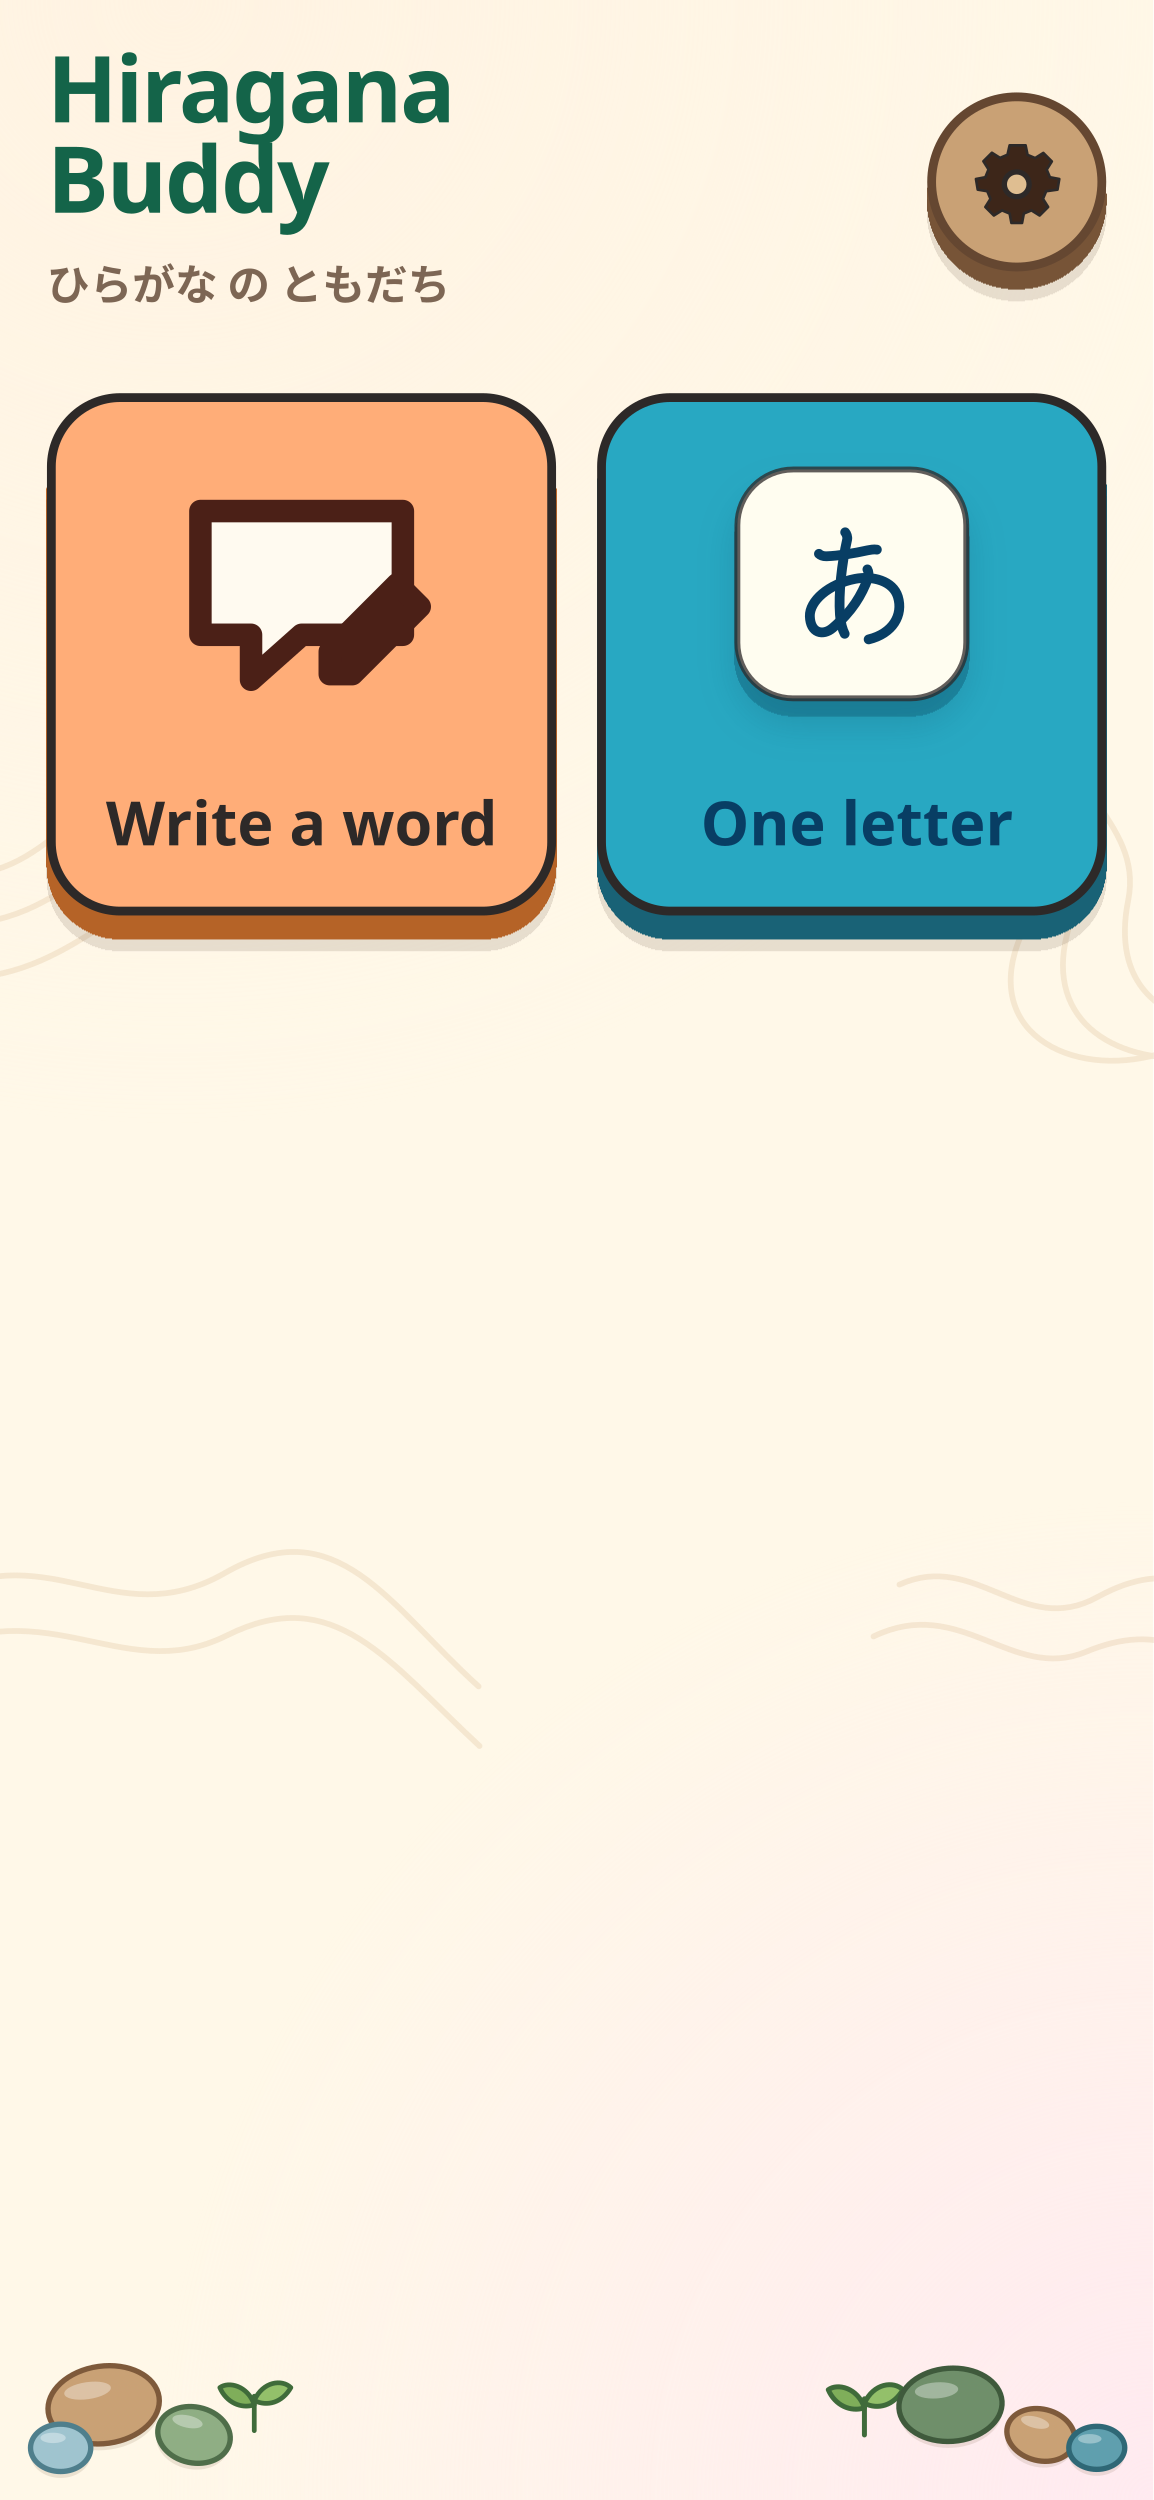
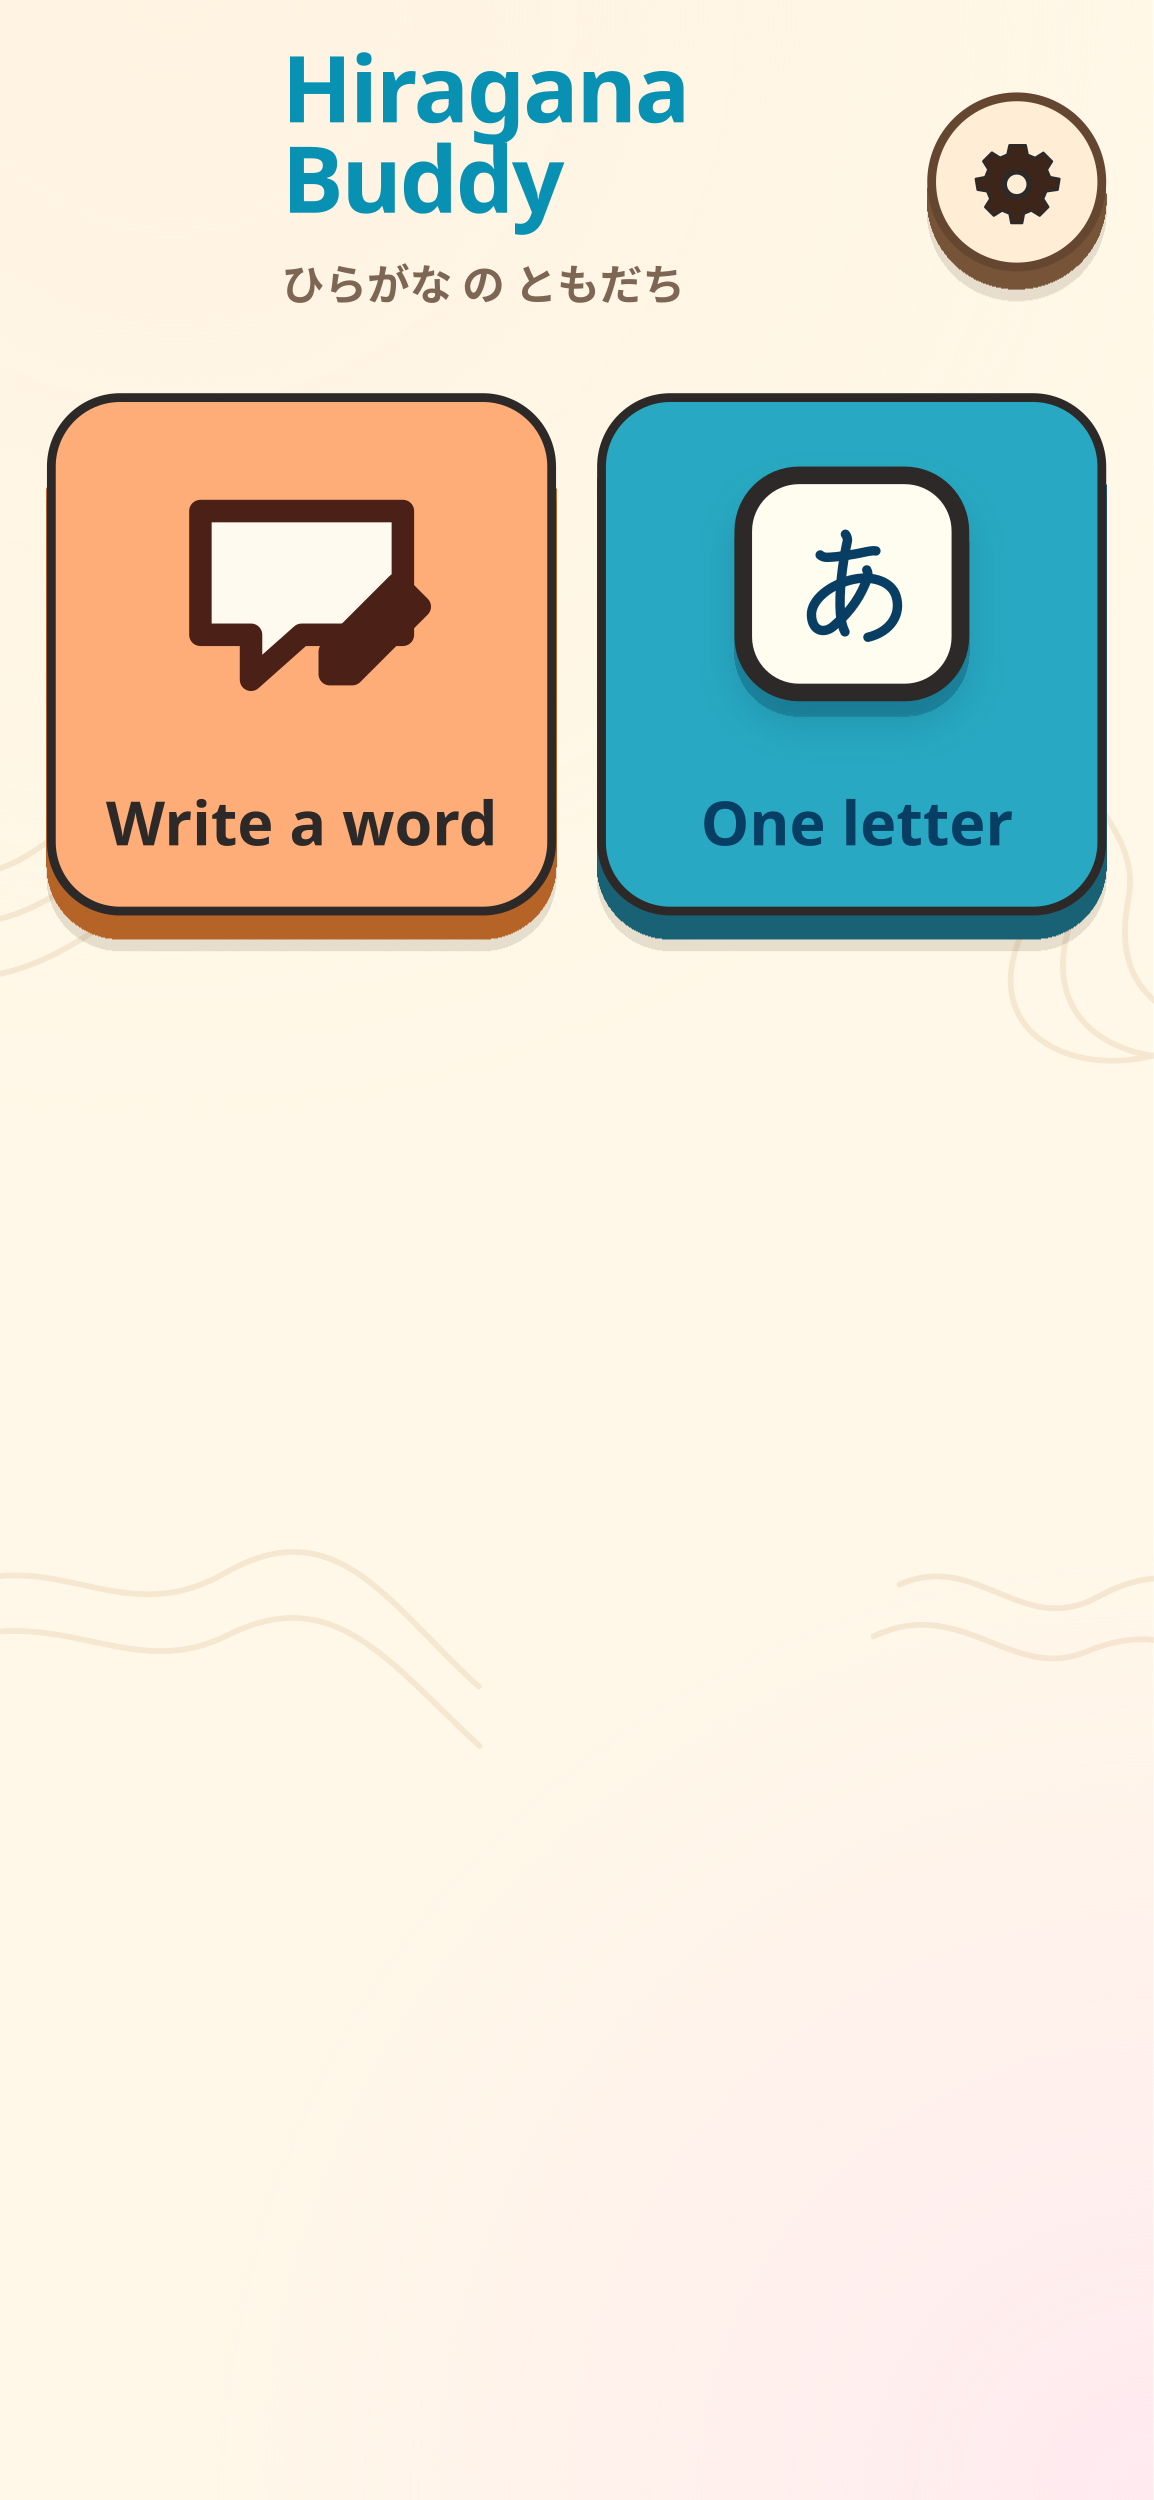
<svg xmlns="http://www.w3.org/2000/svg" width="393" height="852" viewBox="0 0 393 852" fill="none">
  <defs>
    <radialGradient id="glowA" cx="58.95" cy="0" r="383.4" gradientUnits="userSpaceOnUse">
      <stop stop-color="#fff3e2" />
      <stop offset="1" stop-color="#fff3e2" stop-opacity="0" />
    </radialGradient>
    <radialGradient id="glowB" cx="393" cy="852" r="340.8" gradientUnits="userSpaceOnUse">
      <stop stop-color="#ffeaf0" />
      <stop offset="1" stop-color="#ffeaf0" stop-opacity="0" />
    </radialGradient>
    <filter id="shadow1" x="302" y="17.5" width="89" height="89" filterUnits="userSpaceOnUse" color-interpolation-filters="sRGB">
      <feFlood flood-opacity="0" result="BackgroundImageFix" />
      <feColorMatrix in="SourceAlpha" type="matrix" values="0 0 0 0 0 0 0 0 0 0 0 0 0 0 0 0 0 0 127 0" result="hardAlpha" />
      <feOffset dx="0" dy="6" />
      <feColorMatrix type="matrix" values="0 0 0 0 0.494 0 0 0 0 0.353 0 0 0 0 0.231 0 0 0 1 0" />
      <feBlend mode="normal" in2="BackgroundImageFix" result="effect1_dropShadow" />
      <feColorMatrix in="SourceAlpha" type="matrix" values="0 0 0 0 0 0 0 0 0 0 0 0 0 0 0 0 0 0 127 0" result="hardAlpha" />
      <feOffset dx="0" dy="10" />
      <feColorMatrix type="matrix" values="0 0 0 0 0.263 0 0 0 0 0.169 0 0 0 0 0.110 0 0 0 0.13 0" />
      <feBlend mode="normal" in2="effect1_dropShadow" result="effect2_dropShadow" />
      <feBlend mode="normal" in="SourceGraphic" in2="effect2_dropShadow" result="shape" />
    </filter>
    <filter id="shadow2" x="0" y="118" width="205.5" height="210" filterUnits="userSpaceOnUse" color-interpolation-filters="sRGB">
      <feFlood flood-opacity="0" result="BackgroundImageFix" />
      <feColorMatrix in="SourceAlpha" type="matrix" values="0 0 0 0 0 0 0 0 0 0 0 0 0 0 0 0 0 0 127 0" result="hardAlpha" />
      <feOffset dx="0" dy="8" />
      <feColorMatrix type="matrix" values="0 0 0 0 0.776 0 0 0 0 0.420 0 0 0 0 0.157 0 0 0 1 0" />
      <feBlend mode="normal" in2="BackgroundImageFix" result="effect1_dropShadow" />
      <feColorMatrix in="SourceAlpha" type="matrix" values="0 0 0 0 0 0 0 0 0 0 0 0 0 0 0 0 0 0 127 0" result="hardAlpha" />
      <feOffset dx="0" dy="12" />
      <feColorMatrix type="matrix" values="0 0 0 0 0.263 0 0 0 0 0.169 0 0 0 0 0.110 0 0 0 0.13 0" />
      <feBlend mode="normal" in2="effect1_dropShadow" result="effect2_dropShadow" />
      <feBlend mode="normal" in="SourceGraphic" in2="effect2_dropShadow" result="shape" />
    </filter>
    <filter id="shadow3" x="187.5" y="118" width="205.5" height="210" filterUnits="userSpaceOnUse" color-interpolation-filters="sRGB">
      <feFlood flood-opacity="0" result="BackgroundImageFix" />
      <feColorMatrix in="SourceAlpha" type="matrix" values="0 0 0 0 0 0 0 0 0 0 0 0 0 0 0 0 0 0 127 0" result="hardAlpha" />
      <feOffset dx="0" dy="8" />
      <feColorMatrix type="matrix" values="0 0 0 0 0.071 0 0 0 0 0.416 0 0 0 0 0.514 0 0 0 1 0" />
      <feBlend mode="normal" in2="BackgroundImageFix" result="effect1_dropShadow" />
      <feColorMatrix in="SourceAlpha" type="matrix" values="0 0 0 0 0 0 0 0 0 0 0 0 0 0 0 0 0 0 127 0" result="hardAlpha" />
      <feOffset dx="0" dy="12" />
      <feColorMatrix type="matrix" values="0 0 0 0 0.263 0 0 0 0 0.169 0 0 0 0 0.110 0 0 0 0.13 0" />
      <feBlend mode="normal" in2="effect1_dropShadow" result="effect2_dropShadow" />
      <feBlend mode="normal" in="SourceGraphic" in2="effect2_dropShadow" result="shape" />
    </filter>
    <filter id="shadow4" x="214.3" y="123" width="152" height="152" filterUnits="userSpaceOnUse" color-interpolation-filters="sRGB">
      <feFlood flood-opacity="0" result="BackgroundImageFix" />
      <feColorMatrix in="SourceAlpha" type="matrix" values="0 0 0 0 0 0 0 0 0 0 0 0 0 0 0 0 0 0 127 0" result="hardAlpha" />
      <feOffset dx="0" dy="5" />
      <feColorMatrix type="matrix" values="0 0 0 0 0.031 0 0 0 0 0.306 0 0 0 0 0.408 0 0 0 0.35 0" />
      <feBlend mode="normal" in2="BackgroundImageFix" result="effect1_dropShadow" />
      <feColorMatrix in="SourceAlpha" type="matrix" values="0 0 0 0 0 0 0 0 0 0 0 0 0 0 0 0 0 0 127 0" result="hardAlpha" />
      <feOffset dx="0" dy="8" />
      <feGaussianBlur stdDeviation="6" />
      <feColorMatrix type="matrix" values="0 0 0 0 0.031 0 0 0 0 0.247 0 0 0 0 0.329 0 0 0 0.18 0" />
      <feBlend mode="normal" in2="effect1_dropShadow" result="effect2_dropShadow" />
      <feBlend mode="normal" in="SourceGraphic" in2="effect2_dropShadow" result="shape" />
    </filter>
  </defs>
  <g id="background">
    <rect width="393" height="852" fill="rgb(255, 248, 232)" />
    <rect width="393" height="852" fill="url(#glowA)" />
    <rect width="393" height="852" fill="url(#glowB)" />
  </g>
  <g id="div">
    <g id="svg" transform="translate(0 262.3) scale(0.3275)">
      <g fill="none" stroke="rgb(217, 185, 143)" stroke-width="6px" stroke-linecap="round" stroke-linejoin="miter" opacity="0.27">
        <path d="M-80 102C38 138 73 22 186-15S350 5 405-84" fill="none" stroke="rgb(217, 185, 143)" stroke-width="6px" stroke-linecap="round" stroke-linejoin="miter" />
        <path d="M-96 151C45 195 109 67 211 32S361 44 437-58" fill="none" stroke="rgb(217, 185, 143)" stroke-width="6px" stroke-linecap="round" stroke-linejoin="miter" />
        <path d="M-94 209C48 248 126 127 226 91S383 100 462-19" fill="none" stroke="rgb(217, 185, 143)" stroke-width="6px" stroke-linecap="round" stroke-linejoin="miter" />
        <path d="M1004-48c-31 105 98 122 57 224s62 149 154 117" fill="none" stroke="rgb(217, 185, 143)" stroke-width="6px" stroke-linecap="round" stroke-linejoin="miter" />
        <path d="M1060-63c-34 98 83 129 53 225s42 144 135 138" fill="none" stroke="rgb(217, 185, 143)" stroke-width="6px" stroke-linecap="round" stroke-linejoin="miter" />
        <path d="M1119-69c-30 87 72 120 55 205s31 129 111 130" fill="none" stroke="rgb(217, 185, 143)" stroke-width="6px" stroke-linecap="round" stroke-linejoin="miter" />
        <path d="M-79 867c127-78 196 36 313-31s170 33 264 118" fill="none" stroke="rgb(217, 185, 143)" stroke-width="6px" stroke-linecap="round" stroke-linejoin="miter" />
        <path d="M-99 931c143-88 223 26 335-30s168 27 263 115" fill="none" stroke="rgb(217, 185, 143)" stroke-width="6px" stroke-linecap="round" stroke-linejoin="miter" />
        <path d="M936 848c80-36 128 56 206 13s130-11 181 55" fill="none" stroke="rgb(217, 185, 143)" stroke-width="6px" stroke-linecap="round" stroke-linejoin="miter" />
        <path d="M909 902c91-44 144 48 221 16s126-3 186 66" fill="none" stroke="rgb(217, 185, 143)" stroke-width="6px" stroke-linecap="round" stroke-linejoin="miter" />
      </g>
    </g>
-     <g id="svg-2" transform="translate(6 787.3) scale(0.7332)">
-       <g transform="translate(40 44) rotate(-8)" fill="rgb(0, 0, 0)" stroke="none" stroke-width="1px" stroke-linecap="butt" stroke-linejoin="miter">
-         <ellipse rx="26" ry="18" cy="3" fill="rgba(120, 90, 60, 0.14)" stroke="none" stroke-width="1px" stroke-linecap="butt" stroke-linejoin="miter" />
-         <ellipse rx="26" ry="18" fill="rgb(201, 161, 117)" stroke="rgb(126, 90, 59)" stroke-width="2.5px" stroke-linecap="butt" stroke-linejoin="miter" />
-         <ellipse rx="10.92" ry="3.96" cx="-6.5" cy="-7.56" fill="rgb(255, 255, 255)" opacity="0.35" stroke="none" stroke-width="1px" stroke-linecap="butt" stroke-linejoin="miter" />
-       </g>
-       <g transform="translate(82 58) rotate(12)" fill="rgb(0, 0, 0)" stroke="none" stroke-width="1px" stroke-linecap="butt" stroke-linejoin="miter">
-         <ellipse rx="17" ry="13" cy="3" fill="rgba(120, 90, 60, 0.14)" stroke="none" stroke-width="1px" stroke-linecap="butt" stroke-linejoin="miter" />
-         <ellipse rx="17" ry="13" fill="rgb(143, 174, 132)" stroke="rgb(79, 110, 74)" stroke-width="2.5px" stroke-linecap="butt" stroke-linejoin="miter" />
-         <ellipse rx="7.14" ry="2.86" cx="-4.25" cy="-5.46" fill="rgb(255, 255, 255)" opacity="0.35" stroke="none" stroke-width="1px" stroke-linecap="butt" stroke-linejoin="miter" />
-       </g>
-       <g transform="translate(20 64) rotate(0)" fill="rgb(0, 0, 0)" stroke="none" stroke-width="1px" stroke-linecap="butt" stroke-linejoin="miter">
-         <ellipse rx="14" ry="11" cy="3" fill="rgba(120, 90, 60, 0.14)" stroke="none" stroke-width="1px" stroke-linecap="butt" stroke-linejoin="miter" />
-         <ellipse rx="14" ry="11" fill="rgb(159, 196, 207)" stroke="rgb(79, 127, 140)" stroke-width="2.5px" stroke-linecap="butt" stroke-linejoin="miter" />
-         <ellipse rx="5.88" ry="2.42" cx="-3.5" cy="-4.62" fill="rgb(255, 255, 255)" opacity="0.35" stroke="none" stroke-width="1px" stroke-linecap="butt" stroke-linejoin="miter" />
-       </g>
-       <g transform="translate(110 56) scale(1)" stroke="rgb(63, 107, 58)" stroke-width="2.2px" stroke-linejoin="round" stroke-linecap="round" fill="rgb(0, 0, 0)">
-         <path d="M0 0v-16" fill="none" stroke="rgb(63, 107, 58)" stroke-width="2.2px" stroke-linecap="round" stroke-linejoin="round" />
-         <path d="M0-12c-3-9-12-11-16-8 3 7 10 10 16 8z" fill="rgb(127, 174, 90)" stroke="rgb(63, 107, 58)" stroke-width="2.2px" stroke-linecap="round" stroke-linejoin="round" />
-         <path d="M0-14c4-9 13-10 17-6-4 7-11 9-17 6z" fill="rgb(147, 192, 106)" stroke="rgb(63, 107, 58)" stroke-width="2.2px" stroke-linecap="round" stroke-linejoin="round" />
-       </g>
-     </g>
-     <g id="svg-3" transform="translate(277 787.3) scale(0.7332)">
-       <g transform="translate(24 58) scale(1.05)" stroke="rgb(63, 107, 58)" stroke-width="2.2px" stroke-linejoin="round" stroke-linecap="round" fill="rgb(0, 0, 0)">
-         <path d="M0 0v-16" fill="none" stroke="rgb(63, 107, 58)" stroke-width="2.2px" stroke-linecap="round" stroke-linejoin="round" />
-         <path d="M0-12c-3-9-12-11-16-8 3 7 10 10 16 8z" fill="rgb(127, 174, 90)" stroke="rgb(63, 107, 58)" stroke-width="2.2px" stroke-linecap="round" stroke-linejoin="round" />
-         <path d="M0-14c4-9 13-10 17-6-4 7-11 9-17 6z" fill="rgb(147, 192, 106)" stroke="rgb(63, 107, 58)" stroke-width="2.2px" stroke-linecap="round" stroke-linejoin="round" />
-       </g>
-       <g transform="translate(64 44) rotate(-4)" fill="rgb(0, 0, 0)" stroke="none" stroke-width="1px" stroke-linecap="butt" stroke-linejoin="miter">
-         <ellipse rx="24" ry="17" cy="3" fill="rgba(120, 90, 60, 0.14)" stroke="none" stroke-width="1px" stroke-linecap="butt" stroke-linejoin="miter" />
-         <ellipse rx="24" ry="17" fill="rgb(111, 143, 106)" stroke="rgb(63, 90, 60)" stroke-width="2.5px" stroke-linecap="butt" stroke-linejoin="miter" />
-         <ellipse rx="10.08" ry="3.74" cx="-6" cy="-7.14" fill="rgb(255, 255, 255)" opacity="0.35" stroke="none" stroke-width="1px" stroke-linecap="butt" stroke-linejoin="miter" />
-       </g>
-       <g transform="translate(106 58) rotate(14)" fill="rgb(0, 0, 0)" stroke="none" stroke-width="1px" stroke-linecap="butt" stroke-linejoin="miter">
-         <ellipse rx="16" ry="12" cy="3" fill="rgba(120, 90, 60, 0.14)" stroke="none" stroke-width="1px" stroke-linecap="butt" stroke-linejoin="miter" />
-         <ellipse rx="16" ry="12" fill="rgb(201, 161, 117)" stroke="rgb(126, 90, 59)" stroke-width="2.5px" stroke-linecap="butt" stroke-linejoin="miter" />
-         <ellipse rx="6.72" ry="2.64" cx="-4" cy="-5.04" fill="rgb(255, 255, 255)" opacity="0.35" stroke="none" stroke-width="1px" stroke-linecap="butt" stroke-linejoin="miter" />
-       </g>
-       <g transform="translate(132 64) rotate(0)" fill="rgb(0, 0, 0)" stroke="none" stroke-width="1px" stroke-linecap="butt" stroke-linejoin="miter">
-         <ellipse rx="13" ry="10" cy="3" fill="rgba(120, 90, 60, 0.14)" stroke="none" stroke-width="1px" stroke-linecap="butt" stroke-linejoin="miter" />
-         <ellipse rx="13" ry="10" fill="rgb(95, 159, 174)" stroke="rgb(47, 104, 118)" stroke-width="2.5px" stroke-linecap="butt" stroke-linejoin="miter" />
-         <ellipse rx="5.46" ry="2.2" cx="-3.25" cy="-4.2" fill="rgb(255, 255, 255)" opacity="0.35" stroke="none" stroke-width="1px" stroke-linecap="butt" stroke-linejoin="miter" />
-       </g>
-     </g>
  </g>
  <g id="div-2">
    <g id="screen">
      <g id="home-head">
        <g id="brand-lockup">
          <g id="title">
            <g id="h1">
              <g id="span">
-                 <text x="16" y="41.7" font-family="Nunito, ui-rounded, 'SF Pro Rounded', 'Hiragino Maru Gothic ProN', 'Segoe UI', system-ui, sans-serif" font-size="31.44" font-weight="900" fill="rgb(20, 100, 73)" letter-spacing="-0.786" xml:space="preserve">Hiragana</text>
+                 <text x="96" y="41.7" font-family="Nunito, ui-rounded, 'SF Pro Rounded', 'Hiragino Maru Gothic ProN', 'Segoe UI', system-ui, sans-serif" font-size="31.44" font-weight="900" fill="rgb(8, 145, 178)" letter-spacing="-0.786" xml:space="preserve">Hiragana</text>
              </g>
              <g id="span-2">
-                 <text x="16" y="72.5" font-family="Nunito, ui-rounded, 'SF Pro Rounded', 'Hiragino Maru Gothic ProN', 'Segoe UI', system-ui, sans-serif" font-size="31.44" font-weight="900" fill="rgb(20, 100, 73)" letter-spacing="-0.786" xml:space="preserve">Buddy</text>
+                 <text x="96" y="72.5" font-family="Nunito, ui-rounded, 'SF Pro Rounded', 'Hiragino Maru Gothic ProN', 'Segoe UI', system-ui, sans-serif" font-size="31.44" font-weight="900" fill="rgb(8, 145, 178)" letter-spacing="-0.786" xml:space="preserve">Buddy</text>
              </g>
            </g>
            <g id="subtitle">
-               <text x="16" y="102.3" font-family="'Klee One Subtitle', Nunito, ui-rounded, 'SF Pro Rounded', 'Hiragino Maru Gothic ProN', 'Segoe UI', system-ui, sans-serif" font-size="14.541" font-weight="600" fill="rgb(125, 102, 84)" xml:space="preserve">ひらがな の ともだち</text>
+               <text x="96" y="102.3" font-family="'Klee One Subtitle', Nunito, ui-rounded, 'SF Pro Rounded', 'Hiragino Maru Gothic ProN', 'Segoe UI', system-ui, sans-serif" font-size="14.541" font-weight="600" fill="rgb(125, 102, 84)" xml:space="preserve">ひらがな の ともだち</text>
            </g>
          </g>
        </g>
        <g id="Grown-ups">
-           <rect x="317.5" y="33" width="58" height="58" rx="29" fill="rgb(201, 161, 117)" stroke="rgb(101, 71, 49)" stroke-width="3" filter="url(#shadow1)" />
-           <g id="svg-4" transform="translate(332 46.5) scale(0.6042)">
+           <rect x="317.5" y="33" width="58" height="58" rx="29" fill="rgb(255, 237, 213)" stroke="rgb(101, 71, 49)" stroke-width="3" filter="url(#shadow1)" />
+           <g id="svg-2" transform="translate(332 46.5) scale(0.6042)">
            <path d="m20 5-1.2 5.3-4.2 1.8-4.6-2.9-4.8 4.8 2.9 4.6L6.3 23 1 24l1 6 5.4.9 1.8 4.3-2.9 4.6 4.8 4.8 4.6-2.9 4.3 1.8 1 5.3h6l1-5.3 4.3-1.8 4.6 2.9 4.8-4.8-2.9-4.6 1.8-4.3L47 30l1-6-5.3-1-1.8-4.3 2.9-4.6L39 9.3l-4.6 2.9-4.3-1.8L29 5Z" fill="rgb(61, 38, 25)" stroke="rgb(45, 41, 40)" stroke-width="1.5px" stroke-linejoin="round" stroke-linecap="butt" />
-             <circle cx="24" cy="27" r="7" fill="rgb(223, 190, 145)" stroke="rgb(45, 41, 40)" stroke-width="3px" stroke-linecap="butt" stroke-linejoin="miter" />
+             <circle cx="24" cy="27" r="7" fill="rgb(255, 237, 213)" stroke="rgb(45, 41, 40)" stroke-width="3px" stroke-linecap="butt" stroke-linejoin="miter" />
          </g>
        </g>
      </g>
      <g id="big-choices">
        <g id="go-word">
          <rect x="17.5" y="135.5" width="170.5" height="175" rx="23.5" fill="rgb(255, 173, 120)" stroke="rgb(45, 41, 40)" stroke-width="3" filter="url(#shadow2)" />
          <g id="big-icon">
-             <g id="svg-5" transform="translate(56.8 155) scale(1.9167)">
+             <g id="svg-3" transform="translate(56.8 155) scale(1.9167)">
              <path d="M6 10h36v22H24l-9 8v-8H6z" fill="rgb(255, 250, 240)" stroke="rgb(75, 32, 23)" stroke-width="4px" stroke-linecap="round" stroke-linejoin="round" />
              <path d="M29 35 41 23l4 4-12 12h-4z" fill="rgb(75, 32, 23)" stroke="rgb(75, 32, 23)" stroke-width="4px" stroke-linecap="round" stroke-linejoin="round" />
            </g>
          </g>
          <g id="big-label">
            <text x="36.1" y="288.1" font-family="Nunito, ui-rounded, 'SF Pro Rounded', 'Hiragino Maru Gothic ProN', 'Segoe UI', system-ui, sans-serif" font-size="20.829" font-weight="900" fill="rgb(45, 41, 40)" xml:space="preserve">Write a word</text>
          </g>
        </g>
        <g id="go-letter">
          <rect x="205" y="135.5" width="170.5" height="175" rx="23.5" fill="rgb(40, 168, 194)" stroke="rgb(45, 41, 40)" stroke-width="3" filter="url(#shadow3)" />
          <g id="big-icon-2">
-             <rect x="251.3" y="160" width="78" height="78" rx="19" fill="rgb(255, 253, 240)" stroke="rgba(45, 41, 40, 0.75)" stroke-width="2" filter="url(#shadow4)" />
-             <g id="svg-6" transform="translate(264.3 173) scale(0.4771)">
+             <rect x="253.3" y="162" width="74" height="74" rx="19" fill="rgb(255, 253, 240)" stroke="rgb(45, 41, 40)" stroke-width="6" filter="url(#shadow4)" />
+             <g id="svg-4" transform="translate(265.3 174) scale(0.4587)">
              <path d="M31.01,33c0.88,0.88,2.75,1.82,5.25,1.75c8.62-0.25,20-2.12,29.5-4.25c1.51-0.34,4.62-0.88,6.62-0.5" fill="none" stroke="rgb(8, 62, 100)" stroke-width="7px" stroke-linecap="round" stroke-linejoin="round" />
              <path d="M49.76,17.62c0.88,1,1.82,3.26,1.38,5.25c-3.75,16.75-6.25,38.13-5.13,53.63c0.41,5.7,1.88,10.88,3.38,13.62" fill="none" stroke="rgb(8, 62, 100)" stroke-width="7px" stroke-linecap="round" stroke-linejoin="round" />
              <path d="M65.63,44.12c0.75,1.12,1.16,4.39,0.5,6.12c-4.62,12.26-11.24,23.76-25.37,35.76c-6.86,5.83-15.88,3.75-16.25-8.38c-0.34-10.87,13.38-23.12,32.38-26.74c12.42-2.37,27,1.38,30.5,12.75c4.05,13.18-3.76,26.37-20.88,30.49" fill="none" stroke="rgb(8, 62, 100)" stroke-width="7px" stroke-linecap="round" stroke-linejoin="round" />
            </g>
          </g>
          <g id="big-label-2">
            <text x="238.8" y="288.1" font-family="Nunito, ui-rounded, 'SF Pro Rounded', 'Hiragino Maru Gothic ProN', 'Segoe UI', system-ui, sans-serif" font-size="20.829" font-weight="900" fill="rgb(8, 62, 100)" xml:space="preserve">One letter</text>
          </g>
        </g>
      </g>
    </g>
  </g>
</svg>
